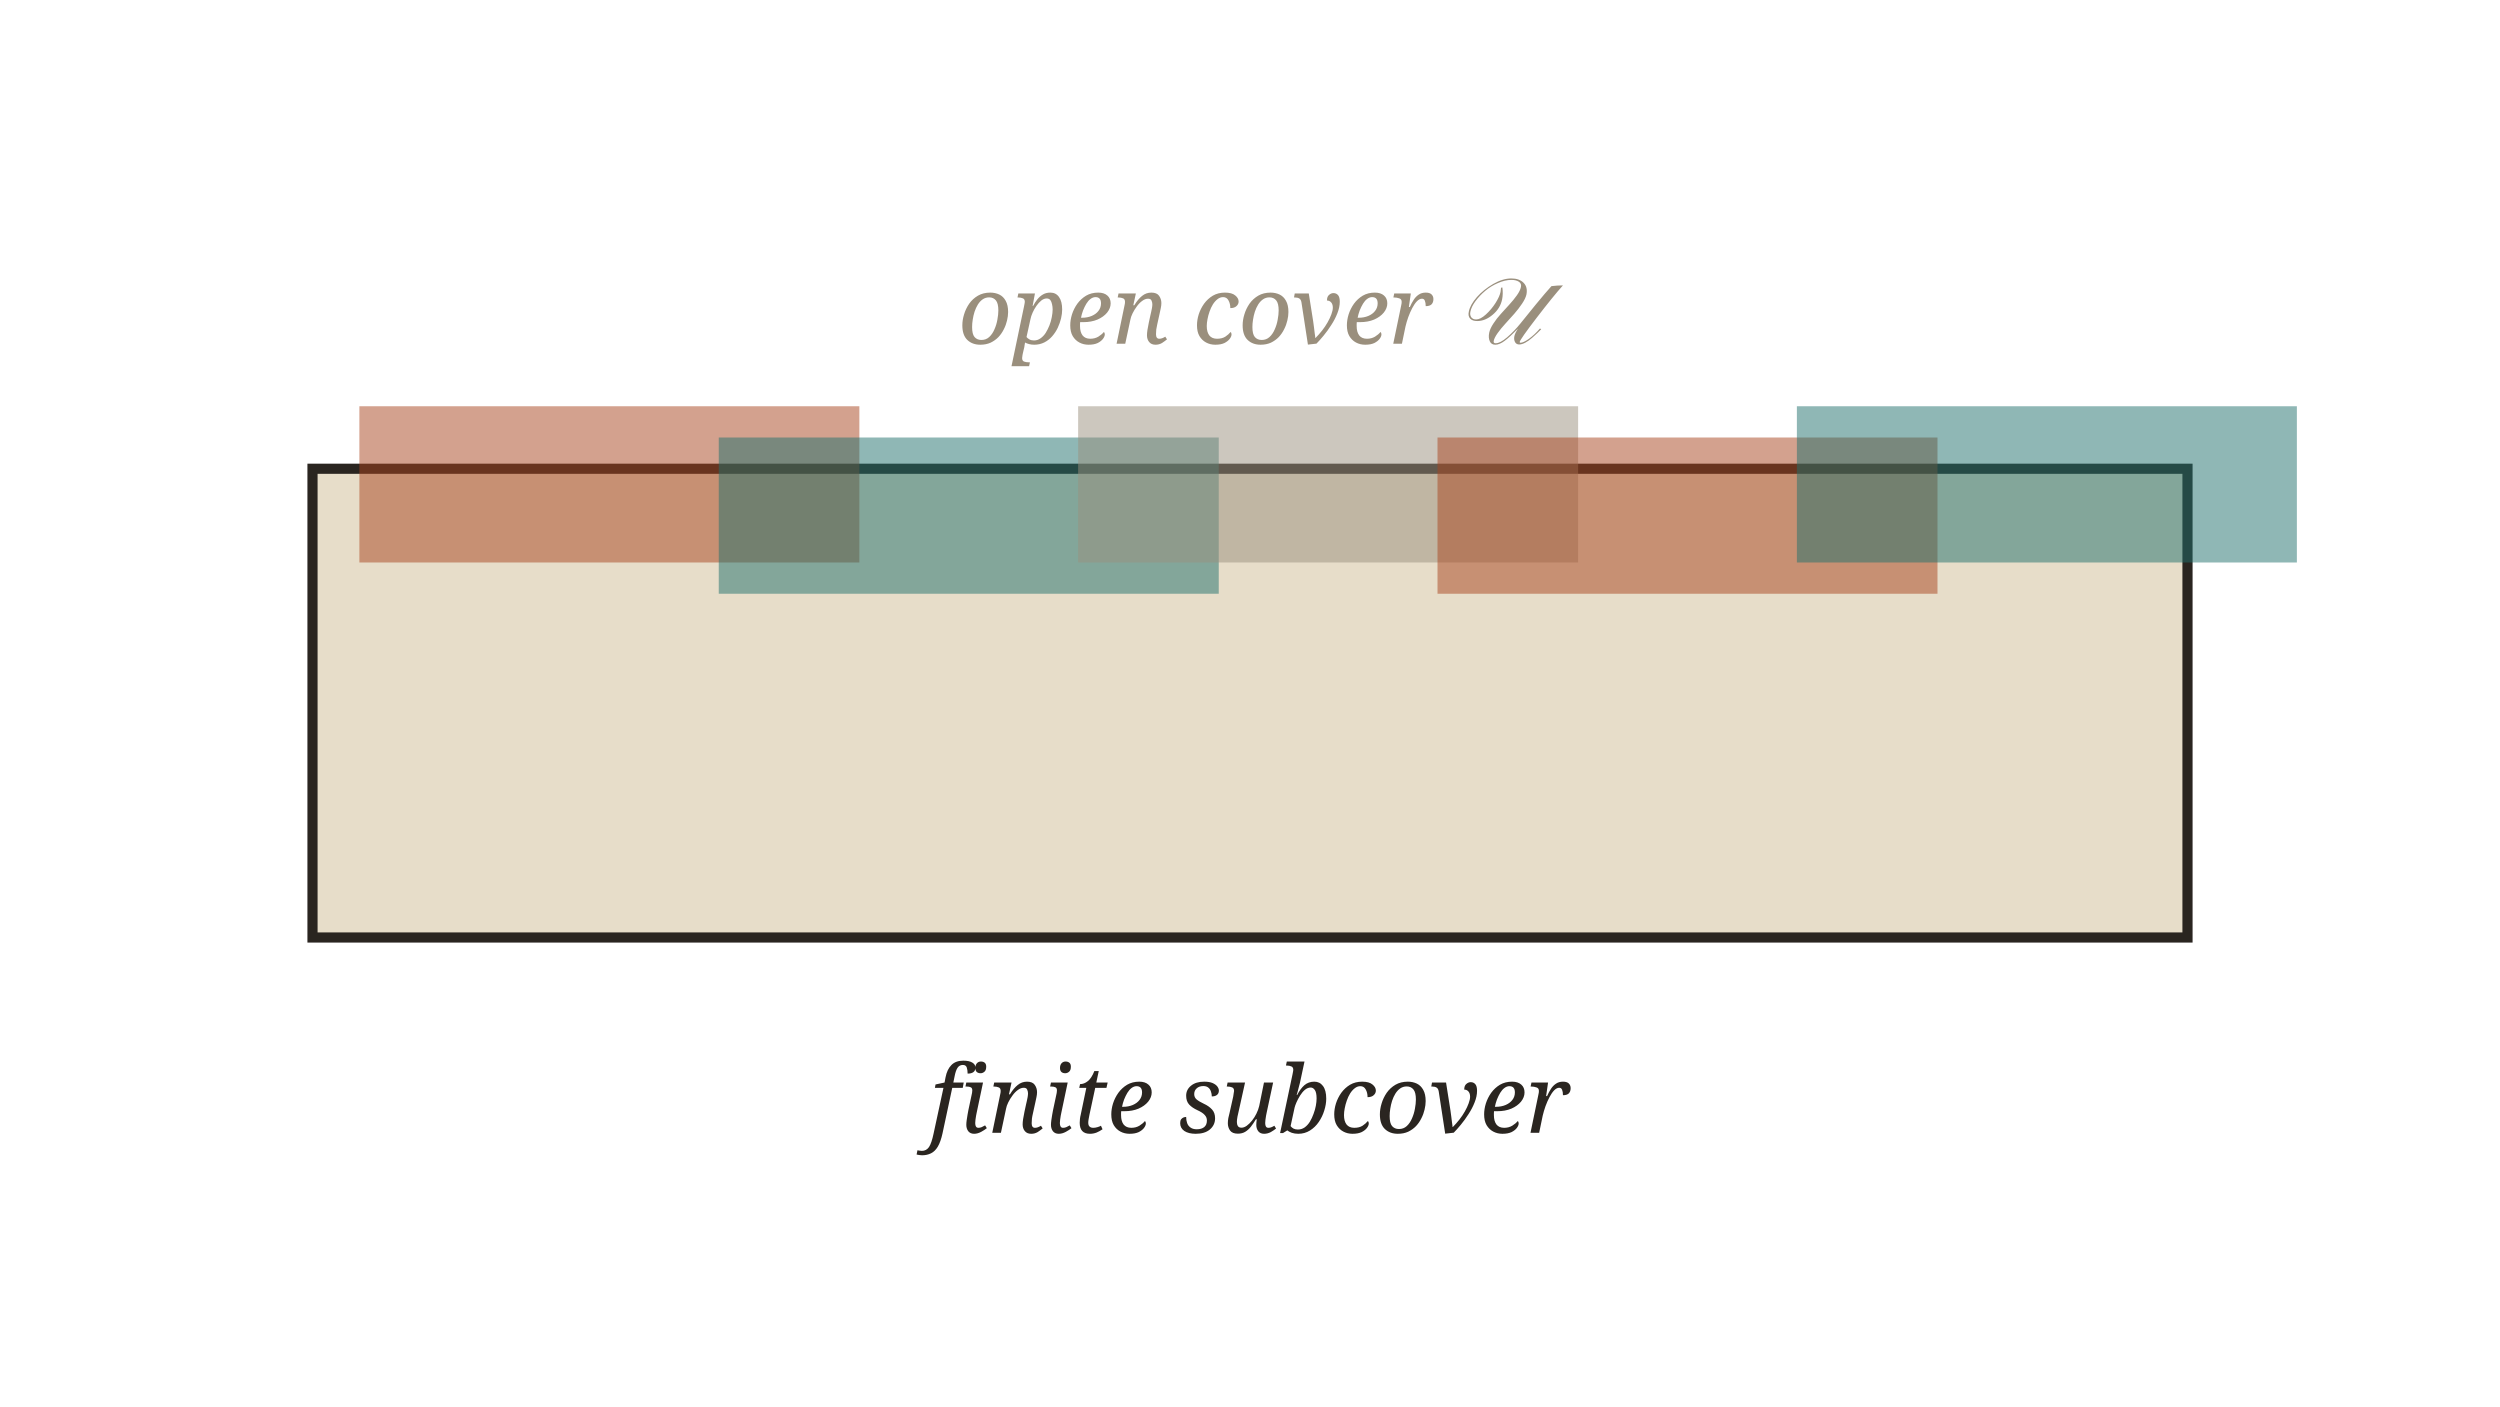
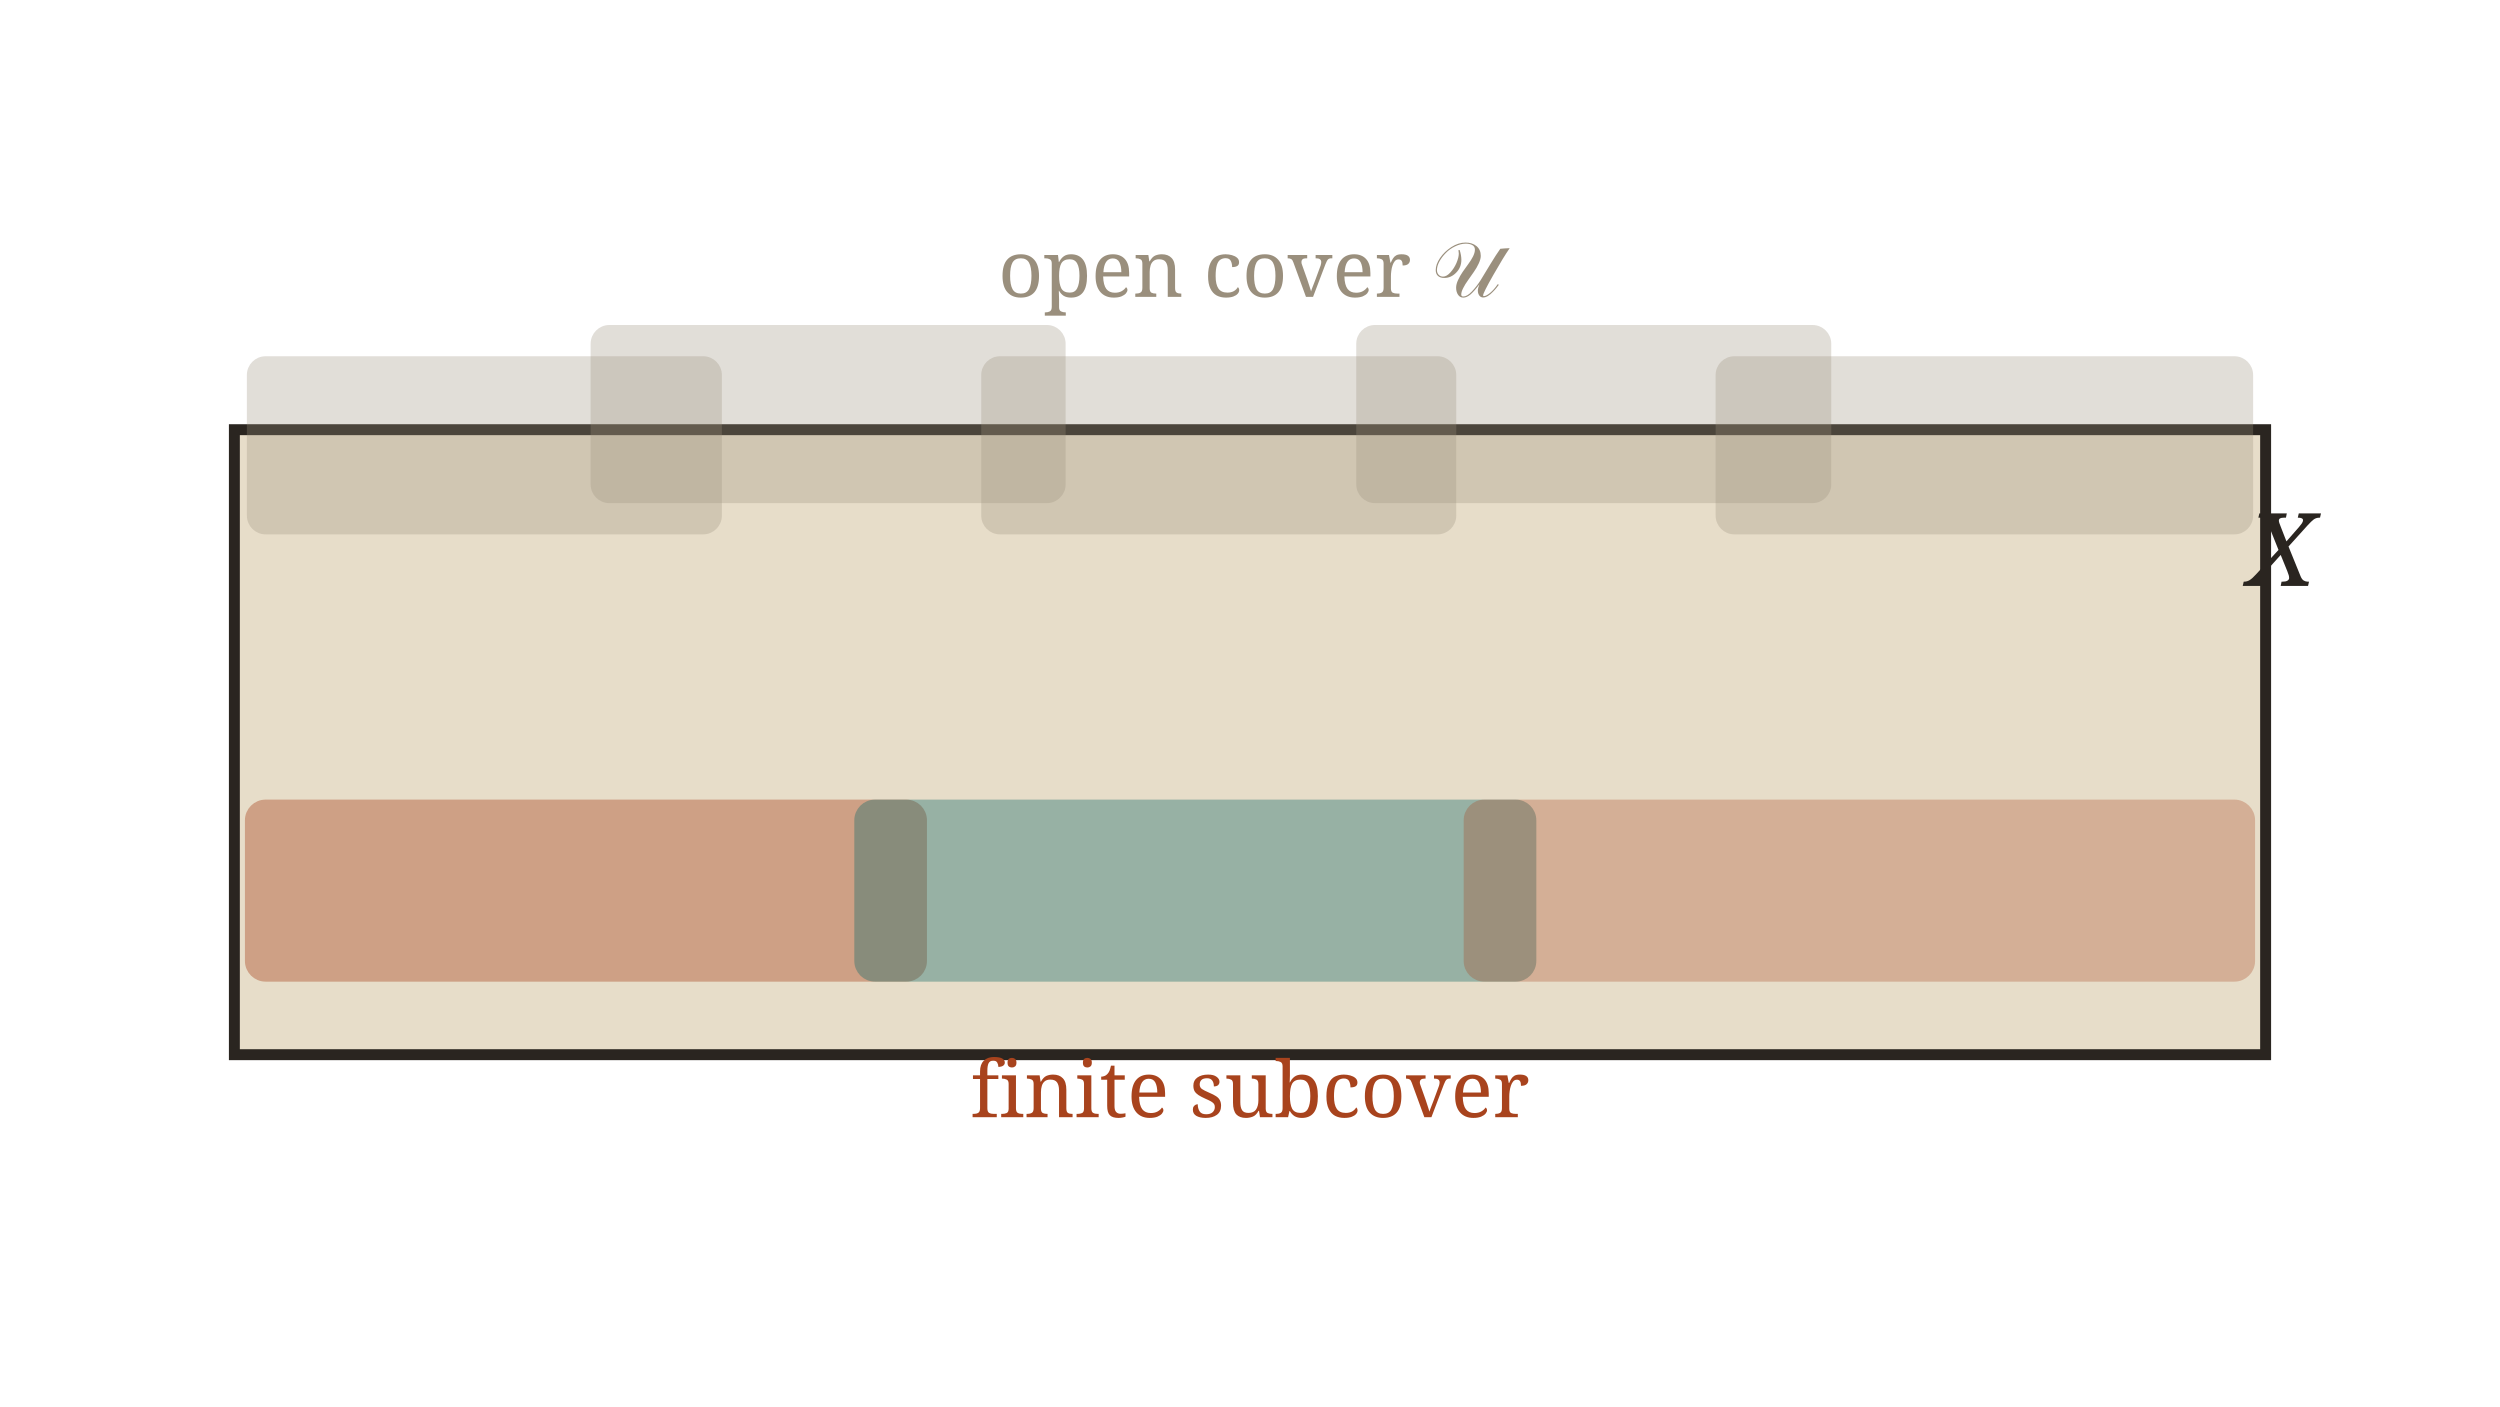
<svg xmlns="http://www.w3.org/2000/svg" viewBox="0 0 320 180" font-family="'Newsreader',Georgia,serif" role="img">
-   <rect x="40" y="60" width="240" height="60" fill="var(--dia-fill,#e7ddc9)" stroke="var(--dia-ink,#2a2520)" stroke-width="1.3" />
-   <rect x="46" y="52" width="64" height="20" fill="var(--dia-acc,#a8431d)" opacity="0.5" />
-   <rect x="92" y="56" width="64" height="20" fill="var(--dia-acc2,#1f6f6b)" opacity="0.5" />
-   <rect x="138" y="52" width="64" height="20" fill="var(--dia-mut,#9a8f7d)" opacity="0.5" />
-   <rect x="184" y="56" width="64" height="20" fill="var(--dia-acc,#a8431d)" opacity="0.5" />
-   <rect x="230" y="52" width="64" height="20" fill="var(--dia-acc2,#1f6f6b)" opacity="0.5" />
-   <text x="160" y="145" font-size="12" fill="var(--dia-ink,#2a2520)" text-anchor="middle" font-weight="normal" font-style="italic">finite subcover</text>
-   <text x="160" y="44" font-size="12" fill="var(--dia-mut,#9a8f7d)" text-anchor="middle" font-weight="normal" font-style="italic">open cover  𝒰</text>
+   <rect x="30" y="55" width="260" height="80" fill="var(--dia-fill,#e7ddc9)" stroke="var(--dia-ink,#2a2520)" stroke-width="1.4" />
+   <text x="292" y="75" font-size="13" fill="var(--dia-ink,#2a2520)" text-anchor="middle" font-style="italic">X</text>
+   <rect x="32" y="46" width="60" height="22" rx="2" fill="var(--dia-mut,#9a8f7d)" opacity="0.3" stroke="var(--dia-mut,#9a8f7d)" stroke-width="0.8" />
+   <rect x="76" y="42" width="60" height="22" rx="2" fill="var(--dia-mut,#9a8f7d)" opacity="0.3" stroke="var(--dia-mut,#9a8f7d)" stroke-width="0.8" />
+   <rect x="126" y="46" width="60" height="22" rx="2" fill="var(--dia-mut,#9a8f7d)" opacity="0.3" stroke="var(--dia-mut,#9a8f7d)" stroke-width="0.8" />
+   <rect x="174" y="42" width="60" height="22" rx="2" fill="var(--dia-mut,#9a8f7d)" opacity="0.3" stroke="var(--dia-mut,#9a8f7d)" stroke-width="0.8" />
+   <rect x="220" y="46" width="68" height="22" rx="2" fill="var(--dia-mut,#9a8f7d)" opacity="0.3" stroke="var(--dia-mut,#9a8f7d)" stroke-width="0.8" />
+   <text x="160" y="38" font-size="10" fill="var(--dia-mut,#9a8f7d)" text-anchor="middle">open cover 𝒰</text>
+   <rect x="32" y="103" width="86" height="22" rx="2" fill="var(--dia-acc,#a8431d)" opacity="0.4" stroke="var(--dia-acc,#a8431d)" stroke-width="1.3" />
+   <rect x="110" y="103" width="86" height="22" rx="2" fill="var(--dia-acc2,#1f6f6b)" opacity="0.4" stroke="var(--dia-acc2,#1f6f6b)" stroke-width="1.3" />
+   <rect x="188" y="103" width="100" height="22" rx="2" fill="var(--dia-acc,#a8431d)" opacity="0.3" stroke="var(--dia-acc,#a8431d)" stroke-width="1.3" />
+   <text x="160" y="143" font-size="10" fill="var(--dia-acc,#a8431d)" text-anchor="middle">finite subcover</text>
</svg>
